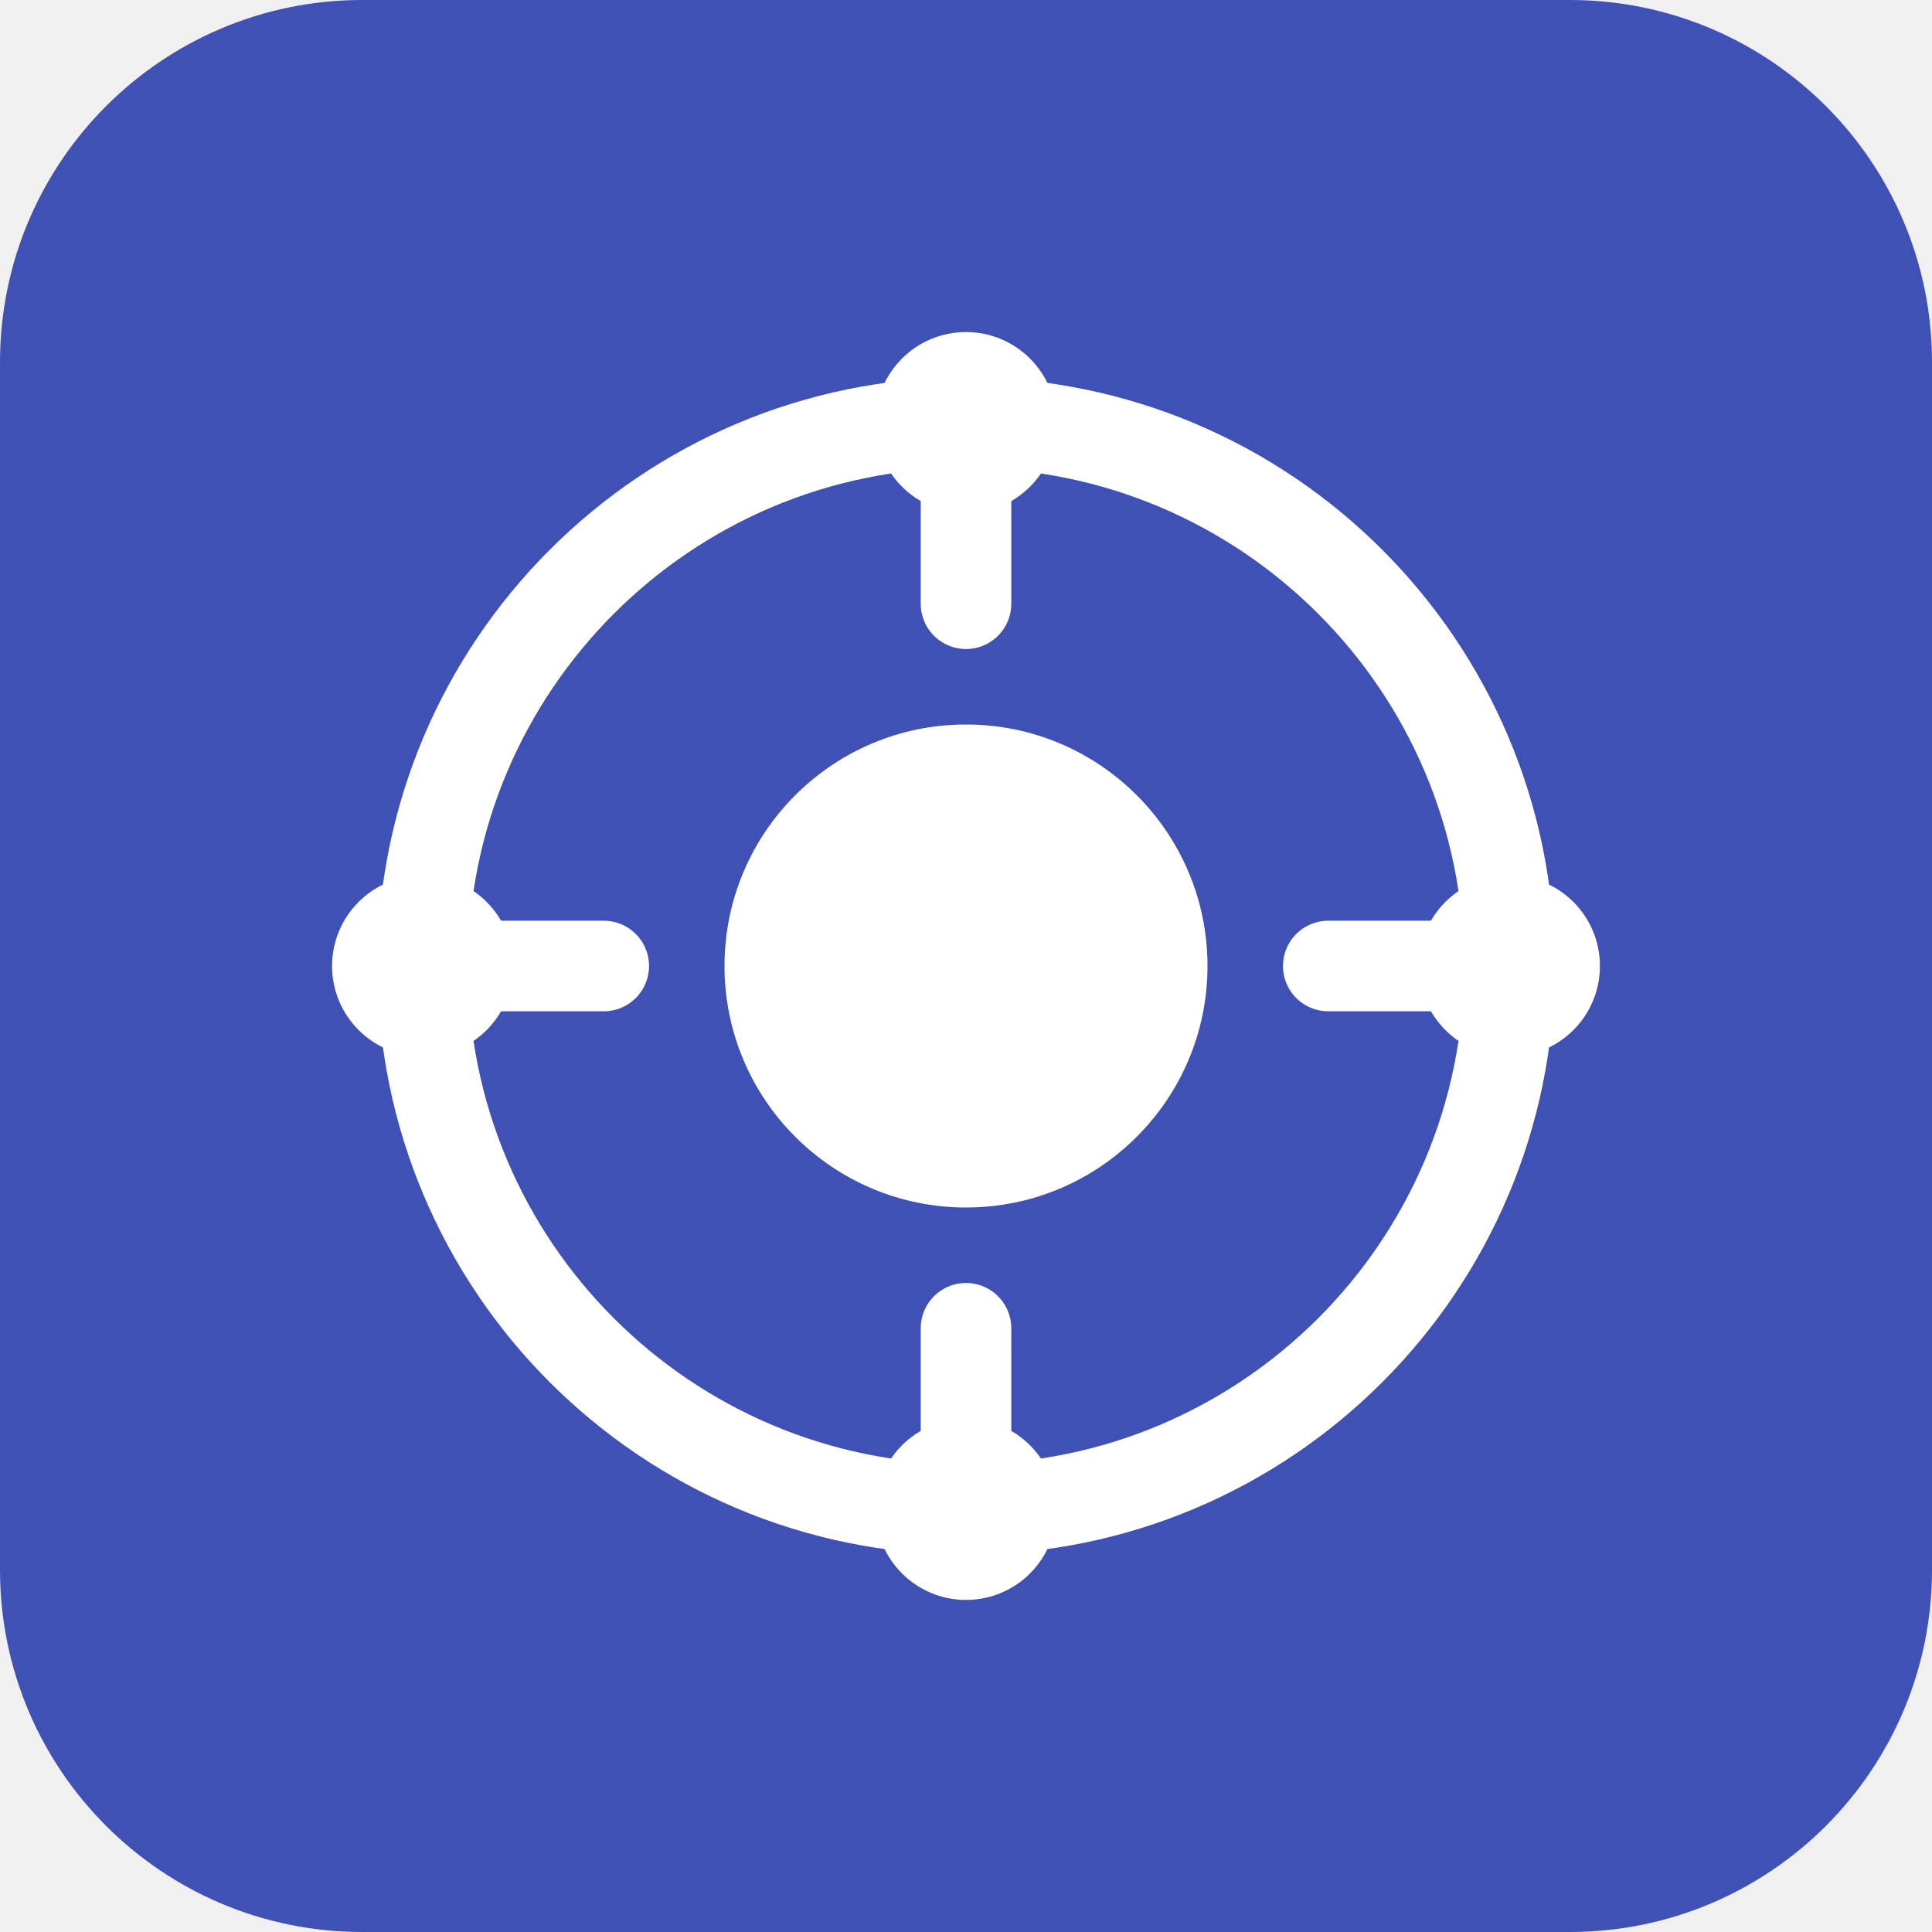
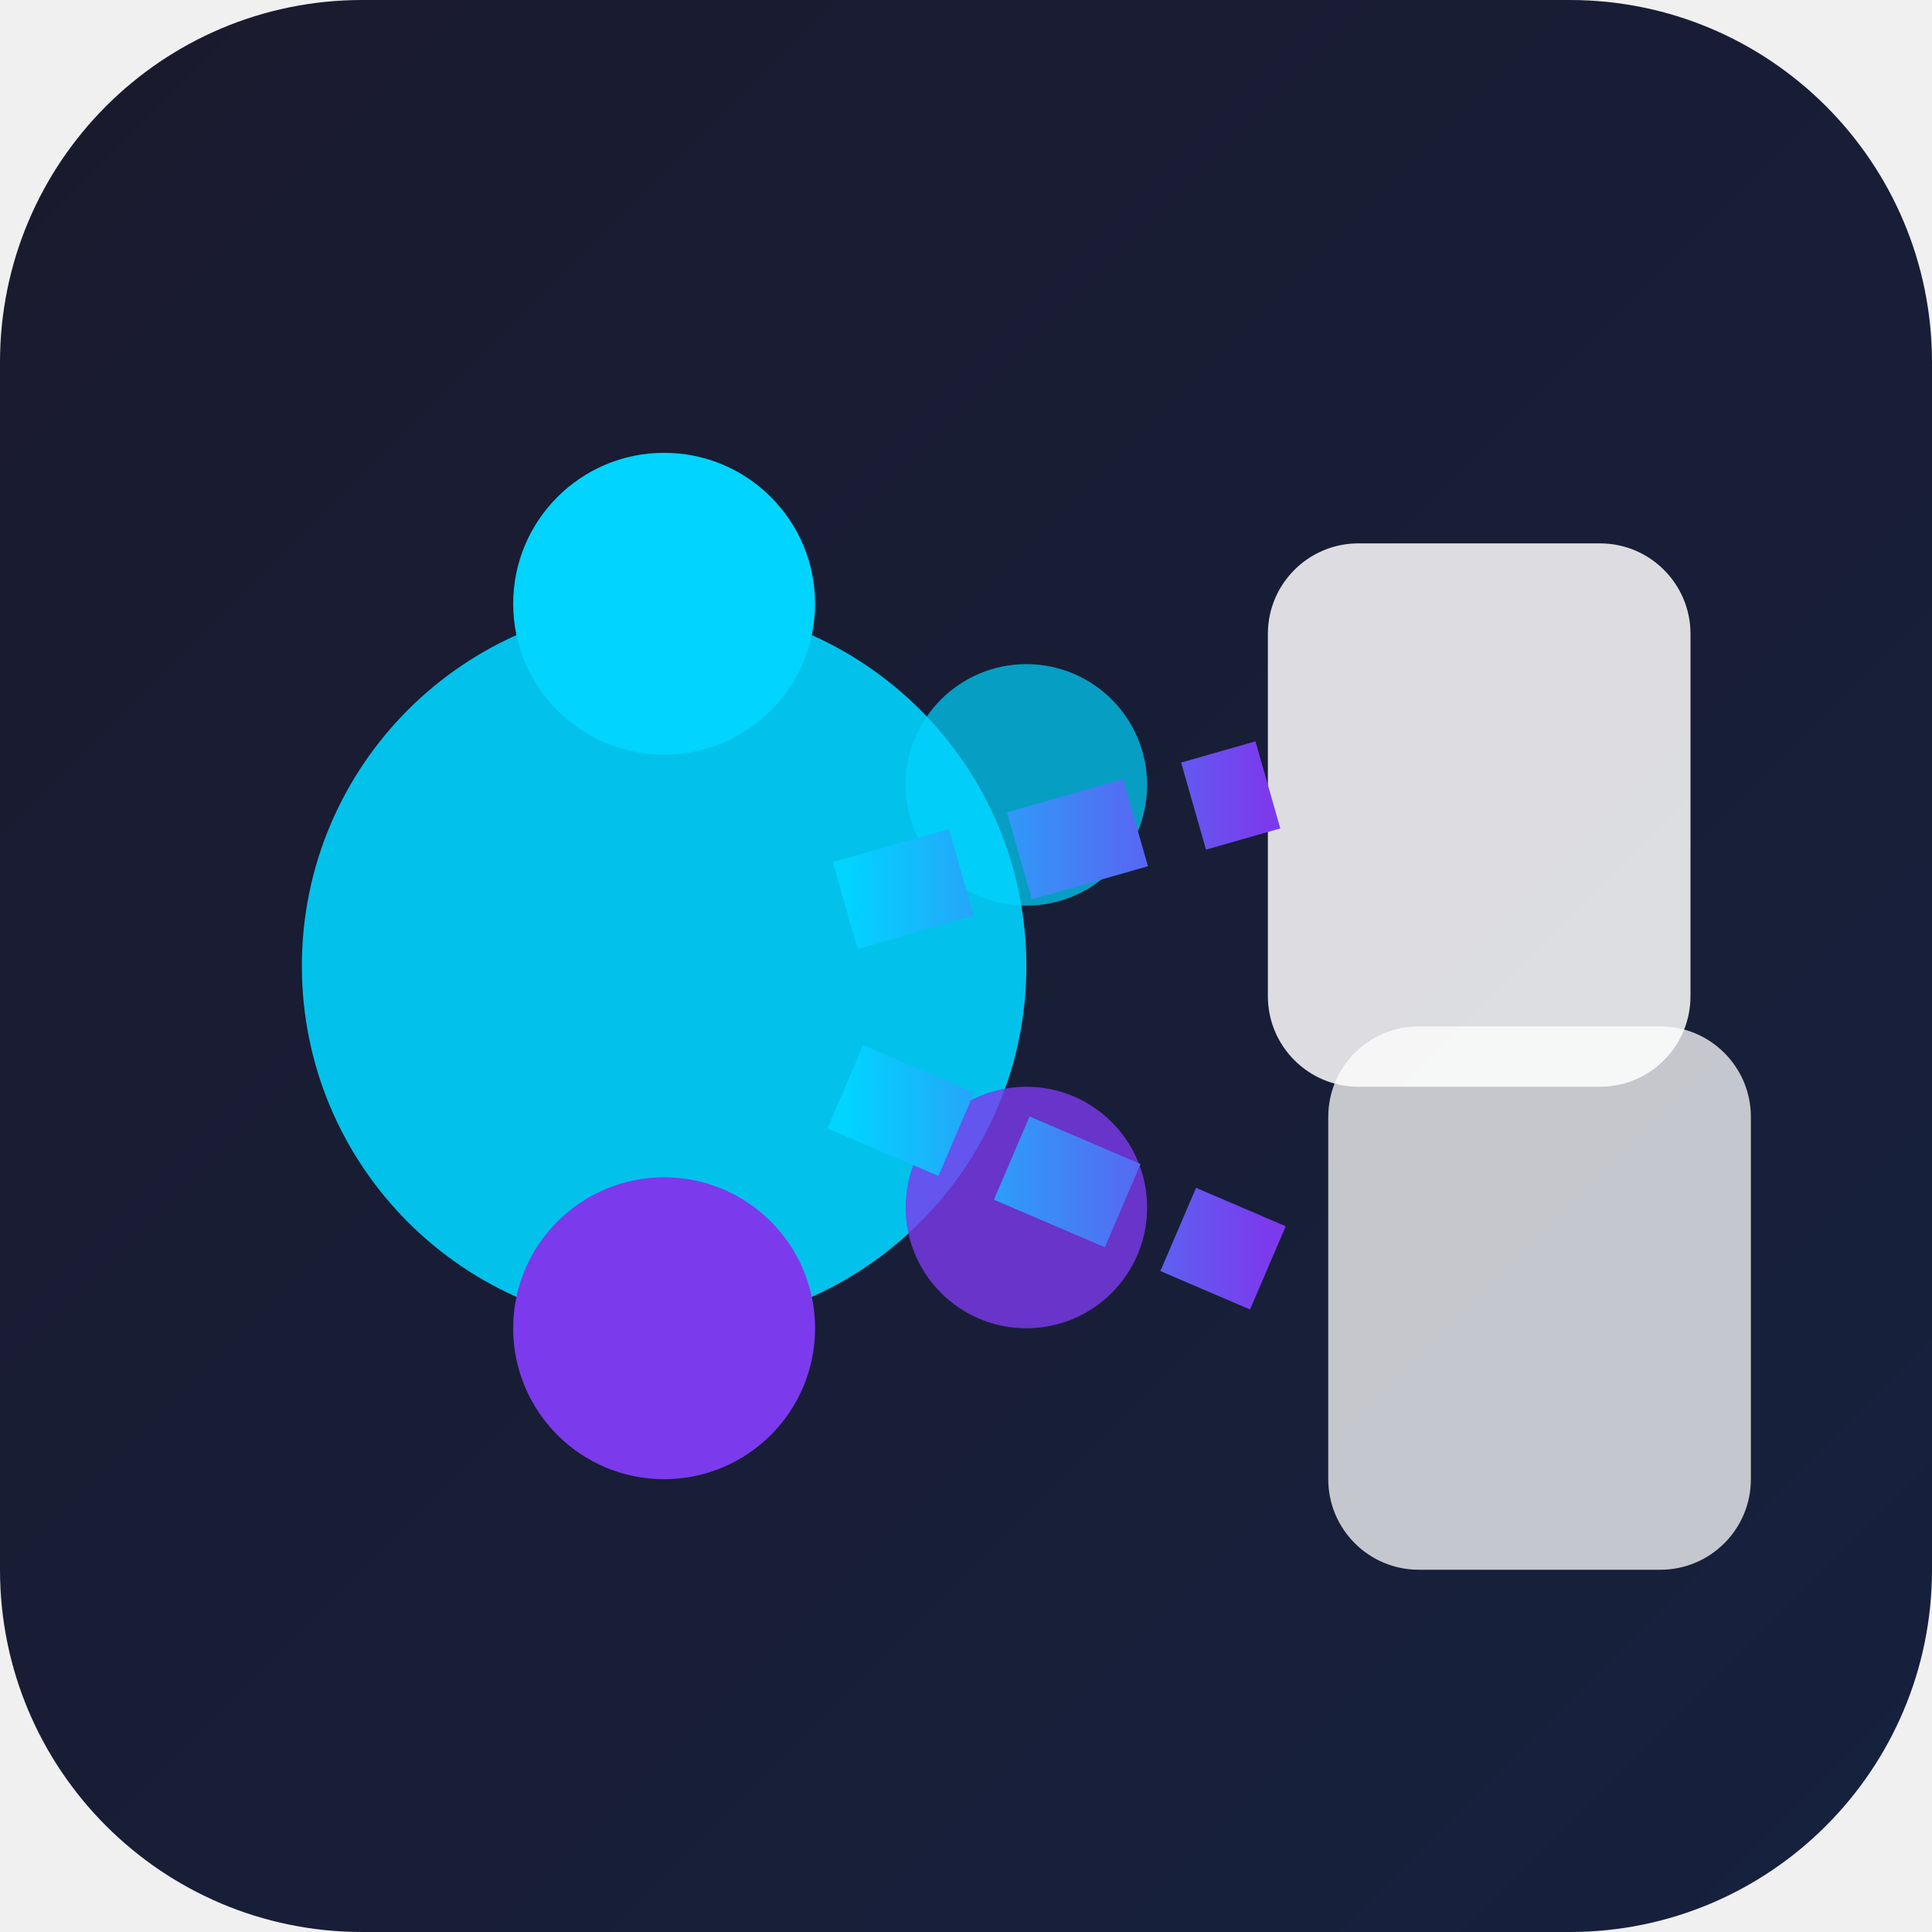
<svg xmlns="http://www.w3.org/2000/svg" viewBox="0 0 32 32" fill="none">
-   <rect width="32" height="32" rx="6" fill="#3F51B5" />
-   <circle cx="16" cy="16" r="9" stroke="#fff" stroke-width="1.5" fill="none" />
-   <circle cx="16" cy="16" r="4" fill="#fff" />
-   <path d="M16 7 L16 10 M16 22 L16 25 M7 16 L10 16 M22 16 L25 16" stroke="#fff" stroke-width="1.5" stroke-linecap="round" />
-   <circle cx="16" cy="7" r="1.5" fill="#fff" />
-   <circle cx="16" cy="25" r="1.5" fill="#fff" />
-   <circle cx="7" cy="16" r="1.5" fill="#fff" />
-   <circle cx="25" cy="16" r="1.5" fill="#fff" />
+   <defs>
+     <linearGradient id="bg" x1="0" y1="0" x2="1" y2="1">
+       <stop offset="0%" stop-color="#1a1a2e" />
+       <stop offset="100%" stop-color="#16213e" />
+     </linearGradient>
+     <linearGradient id="accent" x1="0" y1="0" x2="1" y2="0">
+       <stop offset="0%" stop-color="#00d4ff" />
+       <stop offset="100%" stop-color="#7c3aed" />
+     </linearGradient>
+   </defs>
+   <rect width="32" height="32" rx="6" fill="url(#bg)" />
+   <circle cx="11" cy="16" r="6" fill="#00d4ff" opacity="0.9" />
+   <circle cx="11" cy="10" r="2.5" fill="#00d4ff" />
+   <circle cx="11" cy="22" r="2.5" fill="#7c3aed" />
+   <circle cx="17" cy="13" r="2" fill="#00d4ff" opacity="0.7" />
+   <circle cx="17" cy="20" r="2" fill="#7c3aed" opacity="0.8" />
+   <rect x="21" y="9" width="7" height="9" rx="1.5" fill="#fff" opacity="0.85" />
+   <rect x="22" y="17" width="7" height="9" rx="1.5" fill="#fff" opacity="0.75" />
+   <line x1="14" y1="15" x2="21" y2="13" stroke="url(#accent)" stroke-width="1.5" stroke-dasharray="2 1" />
+   <line x1="14" y1="18" x2="21" y2="21" stroke="url(#accent)" stroke-width="1.5" stroke-dasharray="2 1" />
</svg>
